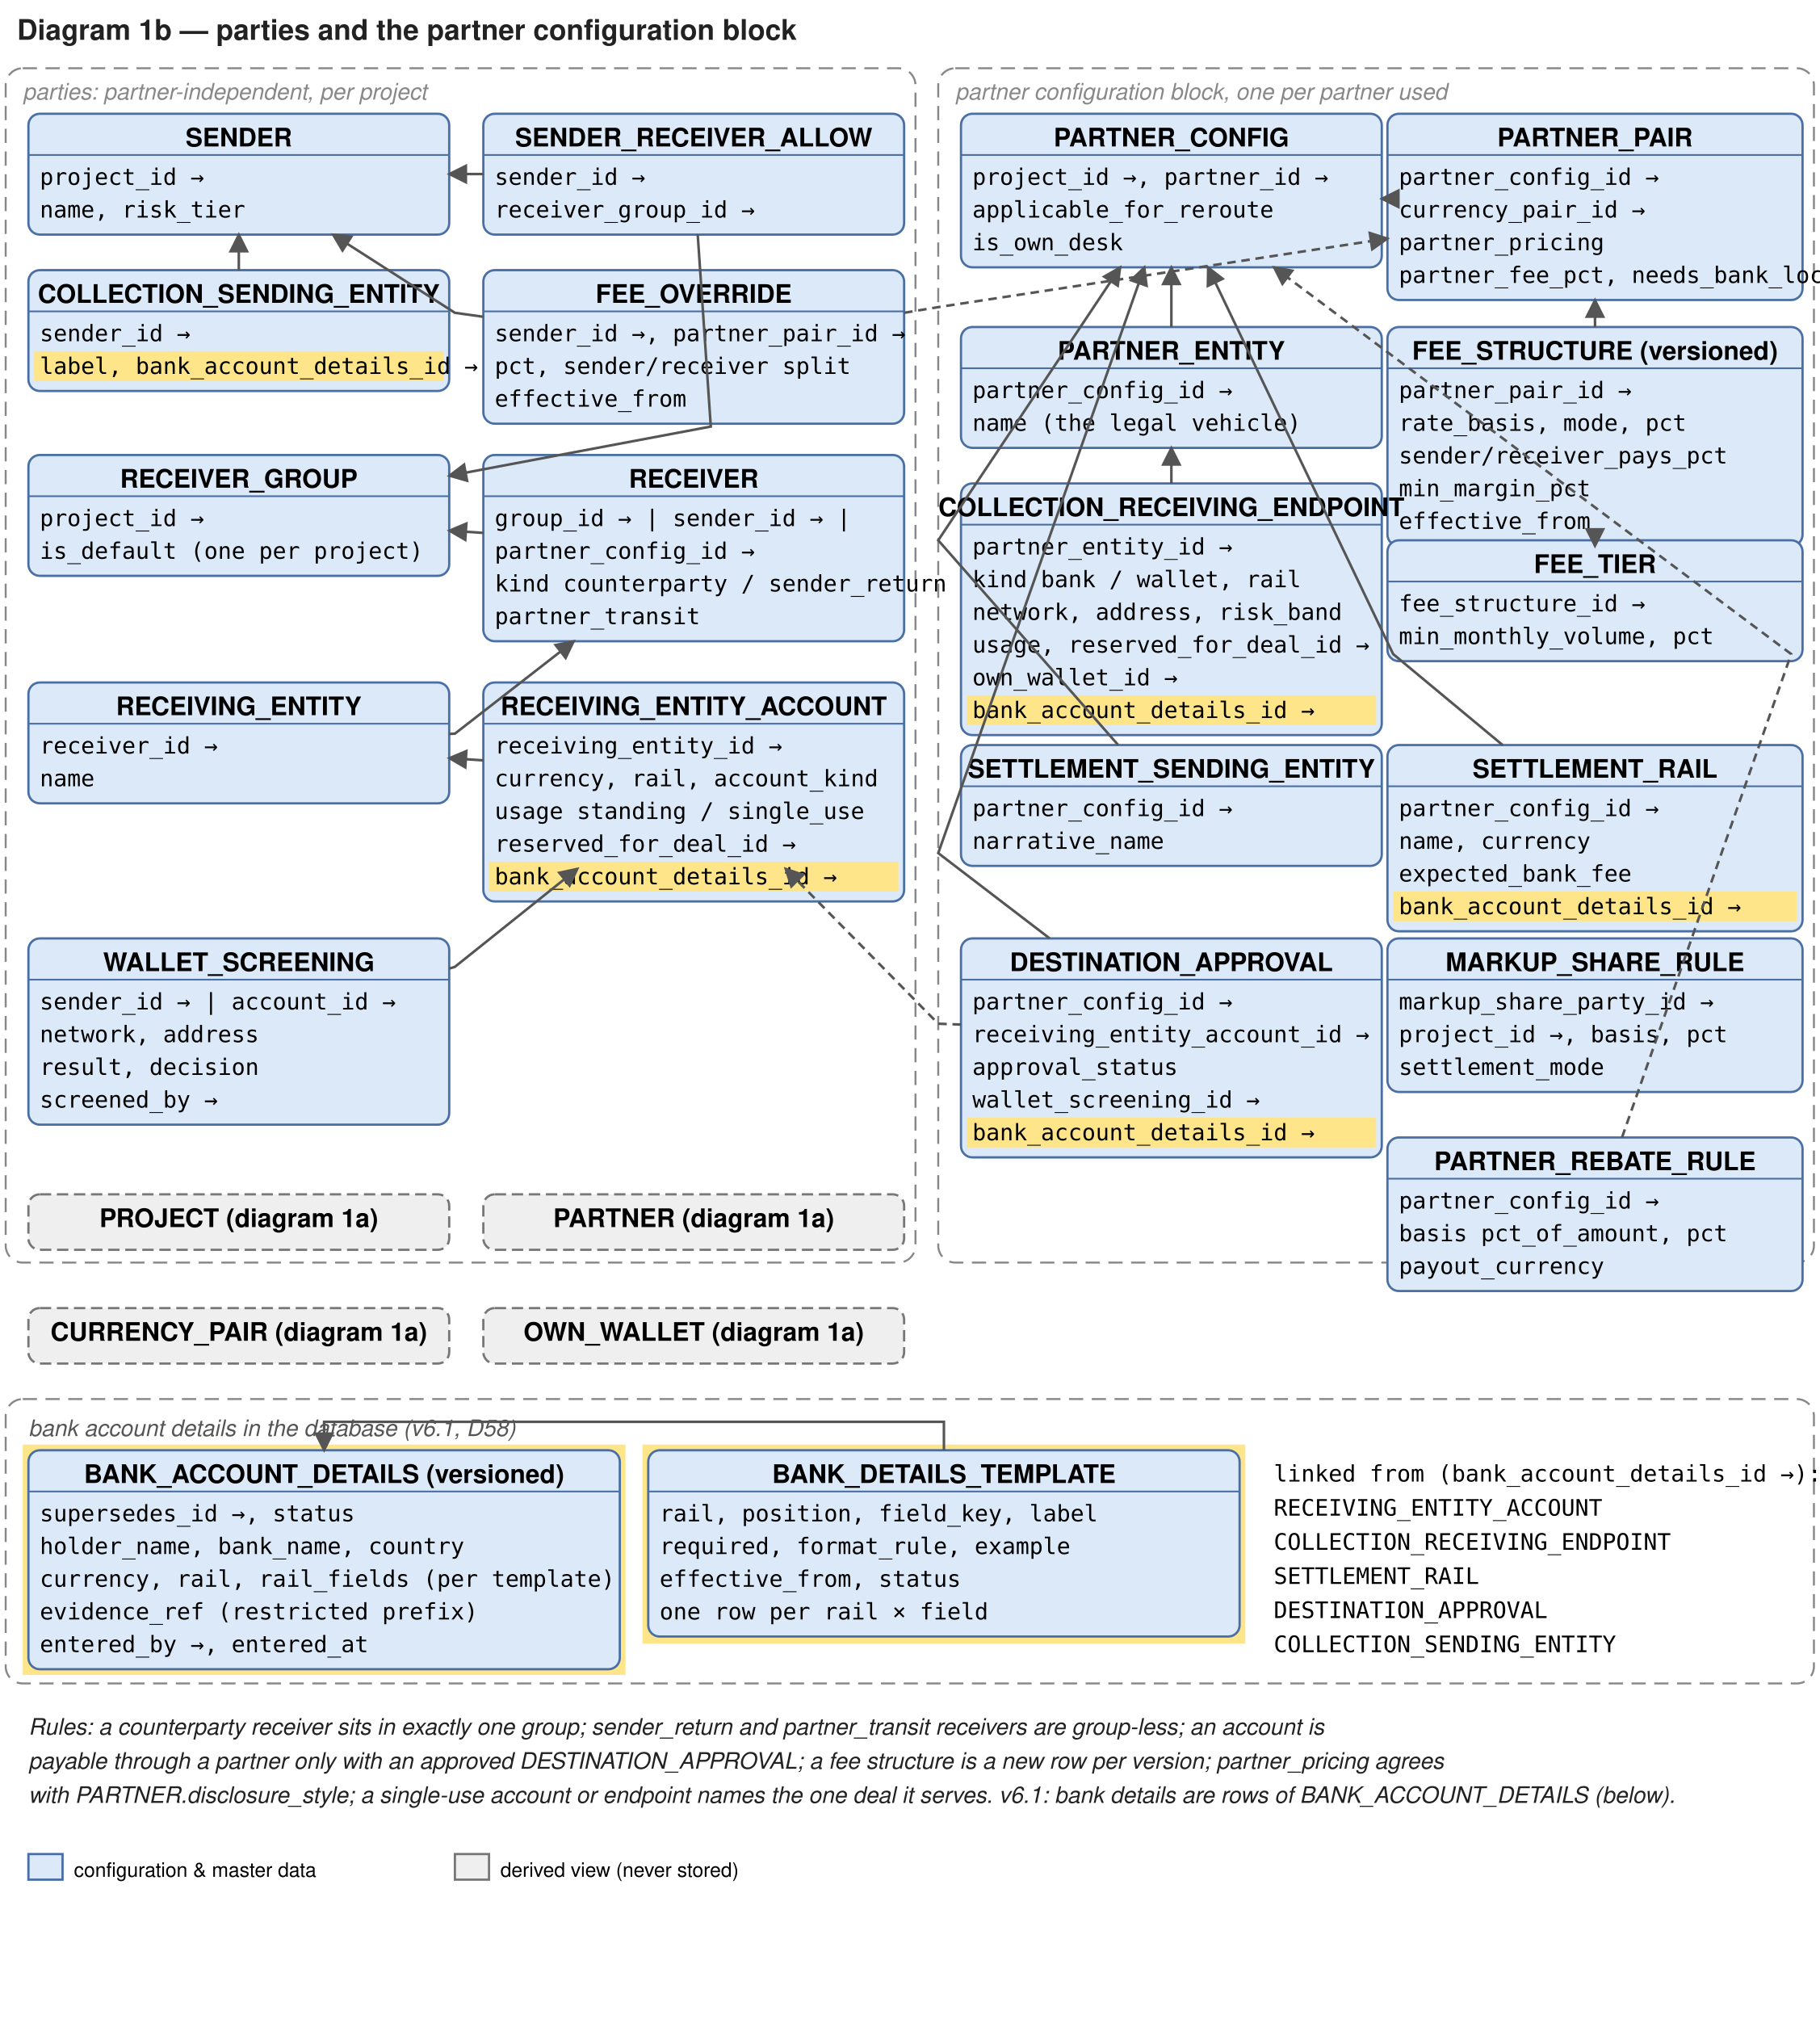
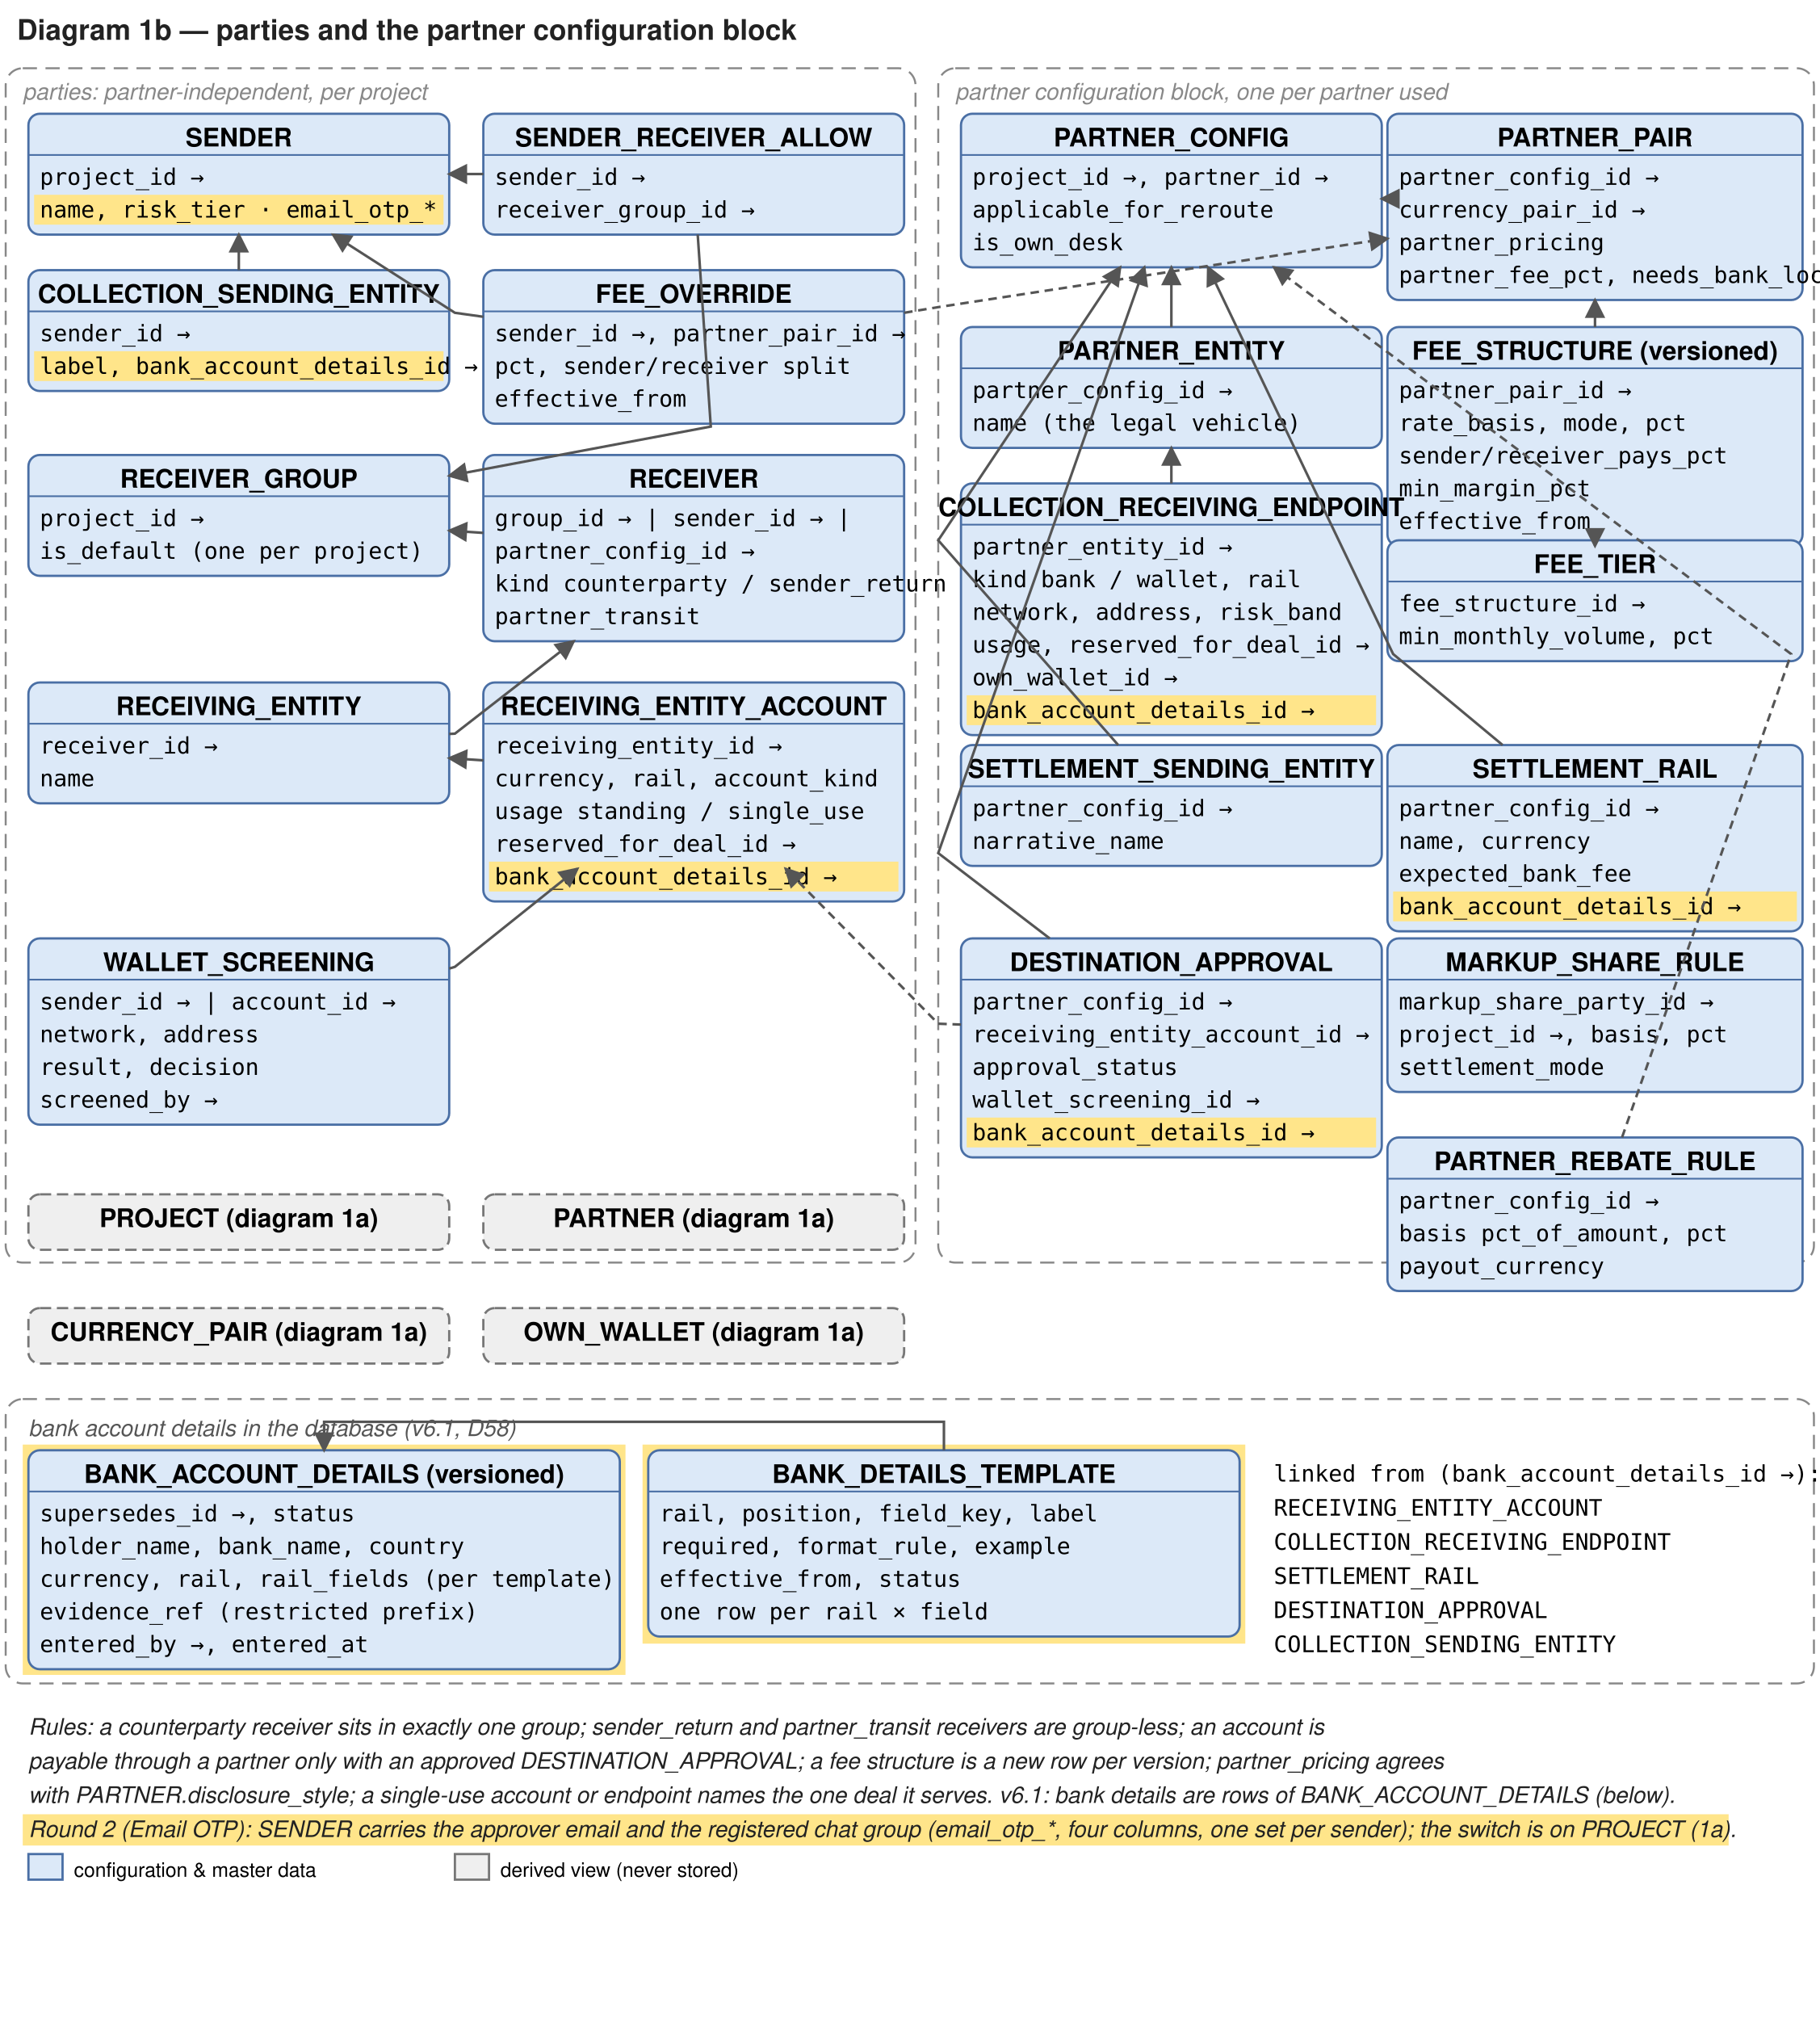
<svg xmlns="http://www.w3.org/2000/svg" viewBox="0 0 640 710" width="100%" style="display:block; background:#FFFFFF; border:0.5pt solid #bbbbbb">
  <defs>
    <marker id="arr" markerWidth="8" markerHeight="8" refX="7" refY="4" orient="auto" markerUnits="strokeWidth">
      <path d="M0,0 L8,4 L0,8 z" fill="#555" />
    </marker>
  </defs>
  <text x="6" y="14" font-size="10" font-family="Helvetica, Arial, sans-serif" fill="#222" text-anchor="start" font-weight="bold">Diagram 1b — parties and the partner configuration block</text>
  <rect x="2" y="24" width="320" height="420" rx="6" fill="none" stroke="#888" stroke-width="0.7" stroke-dasharray="5 3" />
  <text x="8" y="35" font-size="8" font-family="Helvetica, Arial, sans-serif" fill="#888" font-style="italic">parties: partner-independent, per project</text>
  <rect x="10" y="40" width="148" height="42.5" rx="4" fill="#DCE9F8" stroke="#4A6FA5" stroke-width="0.8" />
  <text x="84.0" y="51.5" font-size="9" font-family="Helvetica, Arial, sans-serif" font-weight="bold" text-anchor="middle">SENDER</text>
  <line x1="10" y1="54.5" x2="158" y2="54.5" stroke="#4A6FA5" stroke-width="0.6" />
  <text x="14" y="65.0" font-size="8" font-family="Menlo, Consolas, monospace">project_id →</text>
-   <text x="14" y="76.5" font-size="8" font-family="Menlo, Consolas, monospace">name, risk_tier</text>
+   <g class="rev">
+     <rect x="12" y="68.5" width="144" height="10.5" fill="#ffe58a" />
+   </g>
+   <text x="14" y="76.5" font-size="8" font-family="Menlo, Consolas, monospace">name, risk_tier · email_otp_*</text>
  <rect x="170" y="40" width="148" height="42.5" rx="4" fill="#DCE9F8" stroke="#4A6FA5" stroke-width="0.8" />
  <text x="244.0" y="51.5" font-size="9" font-family="Helvetica, Arial, sans-serif" font-weight="bold" text-anchor="middle">SENDER_RECEIVER_ALLOW</text>
  <line x1="170" y1="54.5" x2="318" y2="54.5" stroke="#4A6FA5" stroke-width="0.6" />
  <text x="174" y="65.0" font-size="8" font-family="Menlo, Consolas, monospace">sender_id →</text>
  <text x="174" y="76.5" font-size="8" font-family="Menlo, Consolas, monospace">receiver_group_id →</text>
  <rect x="10" y="95" width="148" height="42.5" rx="4" fill="#DCE9F8" stroke="#4A6FA5" stroke-width="0.8" />
  <text x="84.0" y="106.5" font-size="9" font-family="Helvetica, Arial, sans-serif" font-weight="bold" text-anchor="middle">COLLECTION_SENDING_ENTITY</text>
  <line x1="10" y1="109.5" x2="158" y2="109.5" stroke="#4A6FA5" stroke-width="0.6" />
  <text x="14" y="120.0" font-size="8" font-family="Menlo, Consolas, monospace">sender_id →</text>
  <g class="rev">
    <rect x="12" y="123.5" width="144" height="10.5" fill="#ffe58a" />
  </g>
  <text x="14" y="131.5" font-size="8" font-family="Menlo, Consolas, monospace">label, bank_account_details_id →</text>
  <rect x="170" y="95" width="148" height="54.0" rx="4" fill="#DCE9F8" stroke="#4A6FA5" stroke-width="0.8" />
  <text x="244.0" y="106.5" font-size="9" font-family="Helvetica, Arial, sans-serif" font-weight="bold" text-anchor="middle">FEE_OVERRIDE</text>
  <line x1="170" y1="109.5" x2="318" y2="109.5" stroke="#4A6FA5" stroke-width="0.6" />
  <text x="174" y="120.0" font-size="8" font-family="Menlo, Consolas, monospace">sender_id →, partner_pair_id →</text>
  <text x="174" y="131.5" font-size="8" font-family="Menlo, Consolas, monospace">pct, sender/receiver split</text>
  <text x="174" y="143.0" font-size="8" font-family="Menlo, Consolas, monospace">effective_from</text>
  <rect x="10" y="160" width="148" height="42.5" rx="4" fill="#DCE9F8" stroke="#4A6FA5" stroke-width="0.8" />
  <text x="84.0" y="171.5" font-size="9" font-family="Helvetica, Arial, sans-serif" font-weight="bold" text-anchor="middle">RECEIVER_GROUP</text>
  <line x1="10" y1="174.5" x2="158" y2="174.5" stroke="#4A6FA5" stroke-width="0.6" />
  <text x="14" y="185.0" font-size="8" font-family="Menlo, Consolas, monospace">project_id →</text>
  <text x="14" y="196.5" font-size="8" font-family="Menlo, Consolas, monospace">is_default (one per project)</text>
  <rect x="170" y="160" width="148" height="65.5" rx="4" fill="#DCE9F8" stroke="#4A6FA5" stroke-width="0.8" />
  <text x="244.0" y="171.5" font-size="9" font-family="Helvetica, Arial, sans-serif" font-weight="bold" text-anchor="middle">RECEIVER</text>
  <line x1="170" y1="174.5" x2="318" y2="174.5" stroke="#4A6FA5" stroke-width="0.6" />
  <text x="174" y="185.0" font-size="8" font-family="Menlo, Consolas, monospace">group_id → | sender_id → |</text>
  <text x="174" y="196.5" font-size="8" font-family="Menlo, Consolas, monospace">  partner_config_id →</text>
  <text x="174" y="208.0" font-size="8" font-family="Menlo, Consolas, monospace">kind counterparty / sender_return /</text>
  <text x="174" y="219.5" font-size="8" font-family="Menlo, Consolas, monospace">  partner_transit</text>
  <rect x="10" y="240" width="148" height="42.5" rx="4" fill="#DCE9F8" stroke="#4A6FA5" stroke-width="0.8" />
  <text x="84.0" y="251.5" font-size="9" font-family="Helvetica, Arial, sans-serif" font-weight="bold" text-anchor="middle">RECEIVING_ENTITY</text>
  <line x1="10" y1="254.5" x2="158" y2="254.5" stroke="#4A6FA5" stroke-width="0.6" />
  <text x="14" y="265.0" font-size="8" font-family="Menlo, Consolas, monospace">receiver_id →</text>
  <text x="14" y="276.5" font-size="8" font-family="Menlo, Consolas, monospace">name</text>
  <rect x="170" y="240" width="148" height="77.0" rx="4" fill="#DCE9F8" stroke="#4A6FA5" stroke-width="0.8" />
  <text x="244.0" y="251.5" font-size="9" font-family="Helvetica, Arial, sans-serif" font-weight="bold" text-anchor="middle">RECEIVING_ENTITY_ACCOUNT</text>
  <line x1="170" y1="254.5" x2="318" y2="254.5" stroke="#4A6FA5" stroke-width="0.6" />
  <text x="174" y="265.0" font-size="8" font-family="Menlo, Consolas, monospace">receiving_entity_id →</text>
  <text x="174" y="276.5" font-size="8" font-family="Menlo, Consolas, monospace">currency, rail, account_kind</text>
  <text x="174" y="288.0" font-size="8" font-family="Menlo, Consolas, monospace">usage standing / single_use</text>
  <text x="174" y="299.5" font-size="8" font-family="Menlo, Consolas, monospace">reserved_for_deal_id →</text>
  <g class="rev">
    <rect x="172" y="303.0" width="144" height="10.5" fill="#ffe58a" />
  </g>
  <text x="174" y="311.0" font-size="8" font-family="Menlo, Consolas, monospace">bank_account_details_id →</text>
  <rect x="10" y="330" width="148" height="65.5" rx="4" fill="#DCE9F8" stroke="#4A6FA5" stroke-width="0.8" />
  <text x="84.0" y="341.5" font-size="9" font-family="Helvetica, Arial, sans-serif" font-weight="bold" text-anchor="middle">WALLET_SCREENING</text>
  <line x1="10" y1="344.5" x2="158" y2="344.5" stroke="#4A6FA5" stroke-width="0.6" />
  <text x="14" y="355.0" font-size="8" font-family="Menlo, Consolas, monospace">sender_id → | account_id →</text>
  <text x="14" y="366.5" font-size="8" font-family="Menlo, Consolas, monospace">network, address</text>
  <text x="14" y="378.0" font-size="8" font-family="Menlo, Consolas, monospace">result, decision</text>
  <text x="14" y="389.5" font-size="8" font-family="Menlo, Consolas, monospace">screened_by →</text>
  <rect x="330" y="24" width="308" height="420" rx="6" fill="none" stroke="#888" stroke-width="0.7" stroke-dasharray="5 3" />
  <text x="336" y="35" font-size="8" font-family="Helvetica, Arial, sans-serif" fill="#888" font-style="italic">partner configuration block, one per partner used</text>
  <rect x="338" y="40" width="148" height="54.0" rx="4" fill="#DCE9F8" stroke="#4A6FA5" stroke-width="0.8" />
  <text x="412.0" y="51.5" font-size="9" font-family="Helvetica, Arial, sans-serif" font-weight="bold" text-anchor="middle">PARTNER_CONFIG</text>
  <line x1="338" y1="54.5" x2="486" y2="54.5" stroke="#4A6FA5" stroke-width="0.6" />
  <text x="342" y="65.0" font-size="8" font-family="Menlo, Consolas, monospace">project_id →, partner_id →</text>
  <text x="342" y="76.5" font-size="8" font-family="Menlo, Consolas, monospace">applicable_for_reroute</text>
  <text x="342" y="88.0" font-size="8" font-family="Menlo, Consolas, monospace">is_own_desk</text>
  <rect x="488" y="40" width="146" height="65.5" rx="4" fill="#DCE9F8" stroke="#4A6FA5" stroke-width="0.8" />
  <text x="561.0" y="51.5" font-size="9" font-family="Helvetica, Arial, sans-serif" font-weight="bold" text-anchor="middle">PARTNER_PAIR</text>
  <line x1="488" y1="54.5" x2="634" y2="54.5" stroke="#4A6FA5" stroke-width="0.6" />
  <text x="492" y="65.0" font-size="8" font-family="Menlo, Consolas, monospace">partner_config_id →</text>
  <text x="492" y="76.5" font-size="8" font-family="Menlo, Consolas, monospace">currency_pair_id →</text>
  <text x="492" y="88.0" font-size="8" font-family="Menlo, Consolas, monospace">partner_pricing</text>
  <text x="492" y="99.5" font-size="8" font-family="Menlo, Consolas, monospace">partner_fee_pct, needs_bank_lock</text>
  <rect x="488" y="115" width="146" height="77.0" rx="4" fill="#DCE9F8" stroke="#4A6FA5" stroke-width="0.8" />
  <text x="561.0" y="126.5" font-size="9" font-family="Helvetica, Arial, sans-serif" font-weight="bold" text-anchor="middle">FEE_STRUCTURE (versioned)</text>
  <line x1="488" y1="129.5" x2="634" y2="129.5" stroke="#4A6FA5" stroke-width="0.6" />
  <text x="492" y="140.0" font-size="8" font-family="Menlo, Consolas, monospace">partner_pair_id →</text>
  <text x="492" y="151.5" font-size="8" font-family="Menlo, Consolas, monospace">rate_basis, mode, pct</text>
  <text x="492" y="163.0" font-size="8" font-family="Menlo, Consolas, monospace">sender/receiver_pays_pct</text>
  <text x="492" y="174.5" font-size="8" font-family="Menlo, Consolas, monospace">min_margin_pct</text>
  <text x="492" y="186.0" font-size="8" font-family="Menlo, Consolas, monospace">effective_from</text>
  <rect x="488" y="190" width="146" height="42.5" rx="4" fill="#DCE9F8" stroke="#4A6FA5" stroke-width="0.8" />
  <text x="561.0" y="201.5" font-size="9" font-family="Helvetica, Arial, sans-serif" font-weight="bold" text-anchor="middle">FEE_TIER</text>
  <line x1="488" y1="204.5" x2="634" y2="204.5" stroke="#4A6FA5" stroke-width="0.6" />
  <text x="492" y="215.0" font-size="8" font-family="Menlo, Consolas, monospace">fee_structure_id →</text>
  <text x="492" y="226.5" font-size="8" font-family="Menlo, Consolas, monospace">min_monthly_volume, pct</text>
  <rect x="338" y="115" width="148" height="42.5" rx="4" fill="#DCE9F8" stroke="#4A6FA5" stroke-width="0.8" />
  <text x="412.0" y="126.5" font-size="9" font-family="Helvetica, Arial, sans-serif" font-weight="bold" text-anchor="middle">PARTNER_ENTITY</text>
  <line x1="338" y1="129.5" x2="486" y2="129.5" stroke="#4A6FA5" stroke-width="0.6" />
  <text x="342" y="140.0" font-size="8" font-family="Menlo, Consolas, monospace">partner_config_id →</text>
  <text x="342" y="151.5" font-size="8" font-family="Menlo, Consolas, monospace">name (the legal vehicle)</text>
  <rect x="338" y="170" width="148" height="88.5" rx="4" fill="#DCE9F8" stroke="#4A6FA5" stroke-width="0.8" />
  <text x="412.0" y="181.5" font-size="9" font-family="Helvetica, Arial, sans-serif" font-weight="bold" text-anchor="middle">COLLECTION_RECEIVING_ENDPOINT</text>
  <line x1="338" y1="184.5" x2="486" y2="184.5" stroke="#4A6FA5" stroke-width="0.6" />
  <text x="342" y="195.0" font-size="8" font-family="Menlo, Consolas, monospace">partner_entity_id →</text>
  <text x="342" y="206.5" font-size="8" font-family="Menlo, Consolas, monospace">kind bank / wallet, rail</text>
  <text x="342" y="218.0" font-size="8" font-family="Menlo, Consolas, monospace">network, address, risk_band</text>
  <text x="342" y="229.5" font-size="8" font-family="Menlo, Consolas, monospace">usage, reserved_for_deal_id →</text>
  <text x="342" y="241.0" font-size="8" font-family="Menlo, Consolas, monospace">own_wallet_id →</text>
  <g class="rev">
    <rect x="340" y="244.5" width="144" height="10.5" fill="#ffe58a" />
  </g>
  <text x="342" y="252.5" font-size="8" font-family="Menlo, Consolas, monospace">bank_account_details_id →</text>
  <rect x="338" y="262" width="148" height="42.5" rx="4" fill="#DCE9F8" stroke="#4A6FA5" stroke-width="0.8" />
  <text x="412.0" y="273.5" font-size="9" font-family="Helvetica, Arial, sans-serif" font-weight="bold" text-anchor="middle">SETTLEMENT_SENDING_ENTITY</text>
  <line x1="338" y1="276.5" x2="486" y2="276.5" stroke="#4A6FA5" stroke-width="0.6" />
  <text x="342" y="287.0" font-size="8" font-family="Menlo, Consolas, monospace">partner_config_id →</text>
  <text x="342" y="298.5" font-size="8" font-family="Menlo, Consolas, monospace">narrative_name</text>
  <rect x="488" y="262" width="146" height="65.5" rx="4" fill="#DCE9F8" stroke="#4A6FA5" stroke-width="0.8" />
  <text x="561.0" y="273.5" font-size="9" font-family="Helvetica, Arial, sans-serif" font-weight="bold" text-anchor="middle">SETTLEMENT_RAIL</text>
  <line x1="488" y1="276.5" x2="634" y2="276.5" stroke="#4A6FA5" stroke-width="0.6" />
  <text x="492" y="287.0" font-size="8" font-family="Menlo, Consolas, monospace">partner_config_id →</text>
  <text x="492" y="298.5" font-size="8" font-family="Menlo, Consolas, monospace">name, currency</text>
  <text x="492" y="310.0" font-size="8" font-family="Menlo, Consolas, monospace">expected_bank_fee</text>
  <g class="rev">
    <rect x="490" y="313.5" width="142" height="10.5" fill="#ffe58a" />
  </g>
  <text x="492" y="321.5" font-size="8" font-family="Menlo, Consolas, monospace">bank_account_details_id →</text>
  <rect x="338" y="330" width="148" height="77.0" rx="4" fill="#DCE9F8" stroke="#4A6FA5" stroke-width="0.8" />
  <text x="412.0" y="341.5" font-size="9" font-family="Helvetica, Arial, sans-serif" font-weight="bold" text-anchor="middle">DESTINATION_APPROVAL</text>
  <line x1="338" y1="344.5" x2="486" y2="344.5" stroke="#4A6FA5" stroke-width="0.6" />
  <text x="342" y="355.0" font-size="8" font-family="Menlo, Consolas, monospace">partner_config_id →</text>
  <text x="342" y="366.5" font-size="8" font-family="Menlo, Consolas, monospace">receiving_entity_account_id →</text>
  <text x="342" y="378.0" font-size="8" font-family="Menlo, Consolas, monospace">approval_status</text>
  <text x="342" y="389.5" font-size="8" font-family="Menlo, Consolas, monospace">wallet_screening_id →</text>
  <g class="rev">
    <rect x="340" y="393.0" width="144" height="10.5" fill="#ffe58a" />
  </g>
  <text x="342" y="401.0" font-size="8" font-family="Menlo, Consolas, monospace">bank_account_details_id →</text>
  <rect x="488" y="330" width="146" height="54.0" rx="4" fill="#DCE9F8" stroke="#4A6FA5" stroke-width="0.8" />
  <text x="561.0" y="341.5" font-size="9" font-family="Helvetica, Arial, sans-serif" font-weight="bold" text-anchor="middle">MARKUP_SHARE_RULE</text>
  <line x1="488" y1="344.5" x2="634" y2="344.5" stroke="#4A6FA5" stroke-width="0.6" />
  <text x="492" y="355.0" font-size="8" font-family="Menlo, Consolas, monospace">markup_share_party_id →</text>
  <text x="492" y="366.5" font-size="8" font-family="Menlo, Consolas, monospace">project_id →, basis, pct</text>
  <text x="492" y="378.0" font-size="8" font-family="Menlo, Consolas, monospace">settlement_mode</text>
  <rect x="488" y="400" width="146" height="54.0" rx="4" fill="#DCE9F8" stroke="#4A6FA5" stroke-width="0.8" />
  <text x="561.0" y="411.5" font-size="9" font-family="Helvetica, Arial, sans-serif" font-weight="bold" text-anchor="middle">PARTNER_REBATE_RULE</text>
  <line x1="488" y1="414.5" x2="634" y2="414.5" stroke="#4A6FA5" stroke-width="0.6" />
  <text x="492" y="425.0" font-size="8" font-family="Menlo, Consolas, monospace">partner_config_id →</text>
  <text x="492" y="436.5" font-size="8" font-family="Menlo, Consolas, monospace">basis pct_of_amount, pct</text>
  <text x="492" y="448.0" font-size="8" font-family="Menlo, Consolas, monospace">payout_currency</text>
  <rect x="10" y="420" width="148" height="19.5" rx="4" fill="#EFEFEF" stroke="#777777" stroke-width="0.8" stroke-dasharray="4 2" />
  <text x="84.0" y="431.5" font-size="9" font-family="Helvetica, Arial, sans-serif" font-weight="bold" text-anchor="middle">PROJECT (diagram 1a)</text>
  <rect x="170" y="420" width="148" height="19.5" rx="4" fill="#EFEFEF" stroke="#777777" stroke-width="0.8" stroke-dasharray="4 2" />
  <text x="244.0" y="431.5" font-size="9" font-family="Helvetica, Arial, sans-serif" font-weight="bold" text-anchor="middle">PARTNER (diagram 1a)</text>
  <rect x="10" y="460" width="148" height="19.5" rx="4" fill="#EFEFEF" stroke="#777777" stroke-width="0.8" stroke-dasharray="4 2" />
  <text x="84.0" y="471.5" font-size="9" font-family="Helvetica, Arial, sans-serif" font-weight="bold" text-anchor="middle">CURRENCY_PAIR (diagram 1a)</text>
  <rect x="170" y="460" width="148" height="19.5" rx="4" fill="#EFEFEF" stroke="#777777" stroke-width="0.8" stroke-dasharray="4 2" />
  <text x="244.0" y="471.5" font-size="9" font-family="Helvetica, Arial, sans-serif" font-weight="bold" text-anchor="middle">OWN_WALLET (diagram 1a)</text>
  <path d="M 170.0 61.2 L 158.0 61.2" fill="none" stroke="#555" stroke-width="0.9" marker-end="url(#arr)" />
  <path d="M 245.4 82.5 L 250.0 150.0 L 158.0 167.3" fill="none" stroke="#555" stroke-width="0.9" marker-end="url(#arr)" />
  <path d="M 84.0 95.0 L 84.0 82.5" fill="none" stroke="#555" stroke-width="0.9" marker-end="url(#arr)" />
  <path d="M 170.0 111.4 L 160.0 110.0 L 117.1 82.5" fill="none" stroke="#555" stroke-width="0.9" marker-end="url(#arr)" />
  <path d="M 318.0 110.0 L 330.0 108.0 L 488.0 83.9" fill="none" stroke="#555" stroke-width="0.9" stroke-dasharray="3 2" marker-end="url(#arr)" />
  <path d="M 170.0 187.4 L 158.0 186.6" fill="none" stroke="#555" stroke-width="0.9" marker-end="url(#arr)" />
  <path d="M 158.0 258.1 L 160.0 258.0 L 201.8 225.5" fill="none" stroke="#555" stroke-width="0.9" marker-end="url(#arr)" />
  <path d="M 170.0 267.4 L 158.0 266.6" fill="none" stroke="#555" stroke-width="0.9" marker-end="url(#arr)" />
  <path d="M 158.0 340.6 L 160.0 340.0 L 203.1 305.5" fill="none" stroke="#555" stroke-width="0.9" marker-end="url(#arr)" />
  <path d="M 488.0 69.9 L 486.0 69.9" fill="none" stroke="#555" stroke-width="0.9" marker-end="url(#arr)" />
  <path d="M 561.0 115.0 L 561.0 105.5" fill="none" stroke="#555" stroke-width="0.9" marker-end="url(#arr)" />
  <path d="M 561.0 190.0 L 561.0 192.0" fill="none" stroke="#555" stroke-width="0.9" marker-end="url(#arr)" />
  <path d="M 412.0 115.0 L 412.0 94.0" fill="none" stroke="#555" stroke-width="0.9" marker-end="url(#arr)" />
  <path d="M 412.0 170.0 L 412.0 157.5" fill="none" stroke="#555" stroke-width="0.9" marker-end="url(#arr)" />
  <path d="M 393.3 262.0 L 330.0 190.0 L 394.0 94.0" fill="none" stroke="#555" stroke-width="0.9" marker-end="url(#arr)" />
  <path d="M 528.5 262.0 L 490.0 230.0 L 424.9 94.0" fill="none" stroke="#555" stroke-width="0.9" marker-end="url(#arr)" />
  <path d="M 369.2 330.0 L 330.0 300.0 L 402.5 94.0" fill="none" stroke="#555" stroke-width="0.9" marker-end="url(#arr)" />
  <path d="M 338.0 360.3 L 330.0 360.0 L 276.3 305.5" fill="none" stroke="#555" stroke-width="0.9" stroke-dasharray="3 2" marker-end="url(#arr)" />
  <path d="M 570.5 400.0 L 630.0 230.0 L 448.1 94.0" fill="none" stroke="#555" stroke-width="0.9" stroke-dasharray="3 2" marker-end="url(#arr)" />
  <rect x="2" y="492" width="636" height="100" rx="6" fill="none" stroke="#888" stroke-width="0.7" stroke-dasharray="5 3" />
  <text x="10" y="505" font-size="8" font-family="Helvetica, Arial, sans-serif" fill="#555" font-style="italic">bank account details in the database (v6.1, D58)</text>
  <g class="rev">
    <rect x="8" y="508" width="212" height="81" fill="#ffe58a" />
    <rect x="226" y="508" width="212" height="70" fill="#ffe58a" />
  </g>
  <rect x="10" y="510" width="208" height="77" rx="4" fill="#DCE9F8" stroke="#4A6FA5" stroke-width="0.8" />
  <text x="114.0" y="521.5" font-size="9" font-family="Helvetica, Arial, sans-serif" font-weight="bold" text-anchor="middle">BANK_ACCOUNT_DETAILS (versioned)</text>
  <line x1="10" y1="524.5" x2="218" y2="524.5" stroke="#4A6FA5" stroke-width="0.6" />
  <text x="14" y="535.0" font-size="8" font-family="Menlo, Consolas, monospace">supersedes_id →, status</text>
  <text x="14" y="546.5" font-size="8" font-family="Menlo, Consolas, monospace">holder_name, bank_name, country</text>
  <text x="14" y="558.0" font-size="8" font-family="Menlo, Consolas, monospace">currency, rail, rail_fields (per template)</text>
  <text x="14" y="569.5" font-size="8" font-family="Menlo, Consolas, monospace">evidence_ref (restricted prefix)</text>
  <text x="14" y="581.0" font-size="8" font-family="Menlo, Consolas, monospace">entered_by →, entered_at</text>
  <rect x="228" y="510" width="208" height="65.5" rx="4" fill="#DCE9F8" stroke="#4A6FA5" stroke-width="0.8" />
  <text x="332.0" y="521.5" font-size="9" font-family="Helvetica, Arial, sans-serif" font-weight="bold" text-anchor="middle">BANK_DETAILS_TEMPLATE</text>
  <line x1="228" y1="524.5" x2="436" y2="524.5" stroke="#4A6FA5" stroke-width="0.6" />
  <text x="232" y="535.0" font-size="8" font-family="Menlo, Consolas, monospace">rail, position, field_key, label</text>
  <text x="232" y="546.5" font-size="8" font-family="Menlo, Consolas, monospace">required, format_rule, example</text>
  <text x="232" y="558.0" font-size="8" font-family="Menlo, Consolas, monospace">effective_from, status</text>
  <text x="232" y="569.5" font-size="8" font-family="Menlo, Consolas, monospace">one row per rail × field</text>
  <text x="448" y="521" font-size="8" font-family="Menlo, Consolas, monospace">linked from (bank_account_details_id →):</text>
  <text x="448" y="533" font-size="8" font-family="Menlo, Consolas, monospace">RECEIVING_ENTITY_ACCOUNT</text>
  <text x="448" y="545" font-size="8" font-family="Menlo, Consolas, monospace">COLLECTION_RECEIVING_ENDPOINT</text>
  <text x="448" y="557" font-size="8" font-family="Menlo, Consolas, monospace">SETTLEMENT_RAIL</text>
  <text x="448" y="569" font-size="8" font-family="Menlo, Consolas, monospace">DESTINATION_APPROVAL</text>
  <text x="448" y="581" font-size="8" font-family="Menlo, Consolas, monospace">COLLECTION_SENDING_ENTITY</text>
  <path d="M 332 510 L 332 500 L 114 500 L 114 510" fill="none" stroke="#555" stroke-width="0.9" marker-end="url(#arr)" />
  <text x="10" y="610" font-size="8" font-family="Helvetica, Arial, sans-serif" fill="#222" text-anchor="start" font-style="italic">Rules: a counterparty receiver sits in exactly one group; sender_return and partner_transit receivers are group-less; an account is</text>
  <text x="10" y="622" font-size="8" font-family="Helvetica, Arial, sans-serif" fill="#222" text-anchor="start" font-style="italic">payable through a partner only with an approved DESTINATION_APPROVAL; a fee structure is a new row per version; partner_pricing agrees</text>
  <text x="10" y="634" font-size="8" font-family="Helvetica, Arial, sans-serif" fill="#222" text-anchor="start" font-style="italic">with PARTNER.disclosure_style; a single-use account or endpoint names the one deal it serves. v6.1: bank details are rows of BANK_ACCOUNT_DETAILS (below).</text>
+   <g class="rev">
+     <rect x="8.0" y="638" width="600" height="11" fill="#ffe58a" />
+   </g>
+   <text x="10" y="646" font-size="8" font-family="Helvetica, Arial, sans-serif" fill="#222" text-anchor="start" font-style="italic">Round 2 (Email OTP): SENDER carries the approver email and the registered chat group (email_otp_*, four columns, one set per sender); the switch is on PROJECT (1a).</text>
  <rect x="10" y="652" width="12" height="9" fill="#DCE9F8" stroke="#4A6FA5" stroke-width="0.8" />
  <text x="26" y="660" font-size="7" font-family="Helvetica, Arial, sans-serif">configuration &amp; master data</text>
  <rect x="160" y="652" width="12" height="9" fill="#EFEFEF" stroke="#777777" stroke-width="0.8" />
  <text x="176" y="660" font-size="7" font-family="Helvetica, Arial, sans-serif">derived view (never stored)</text>
</svg>
